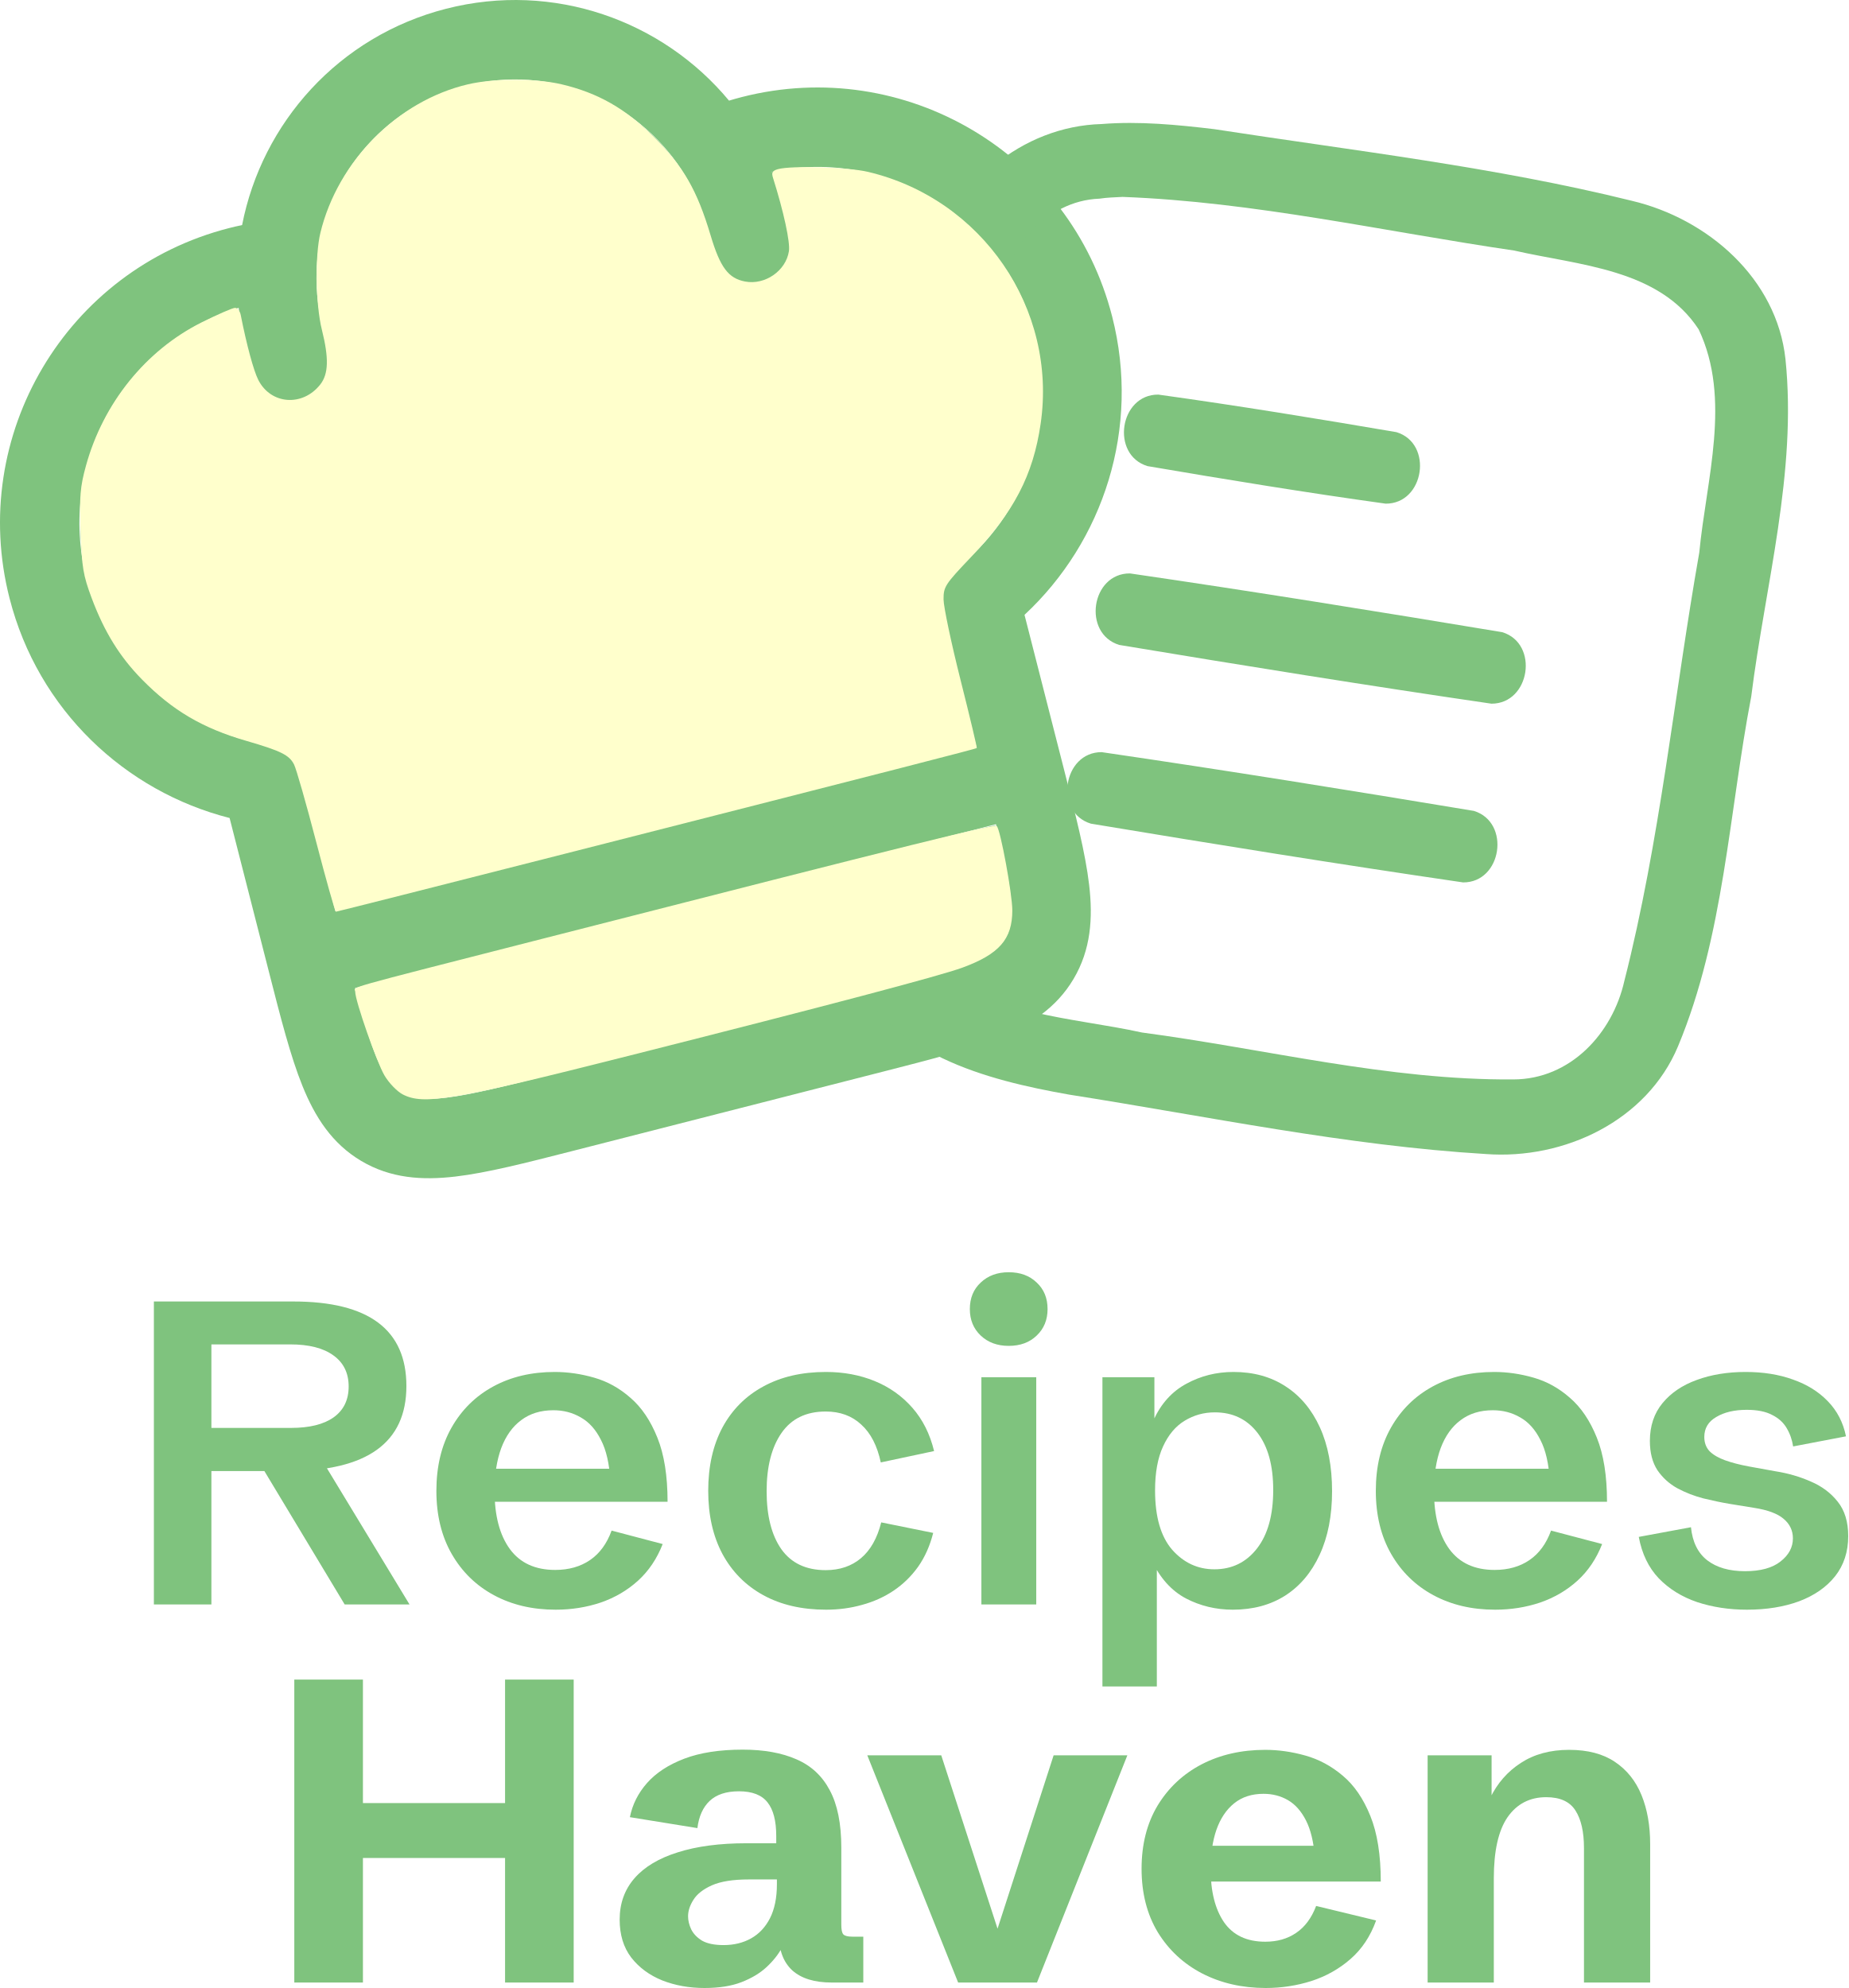
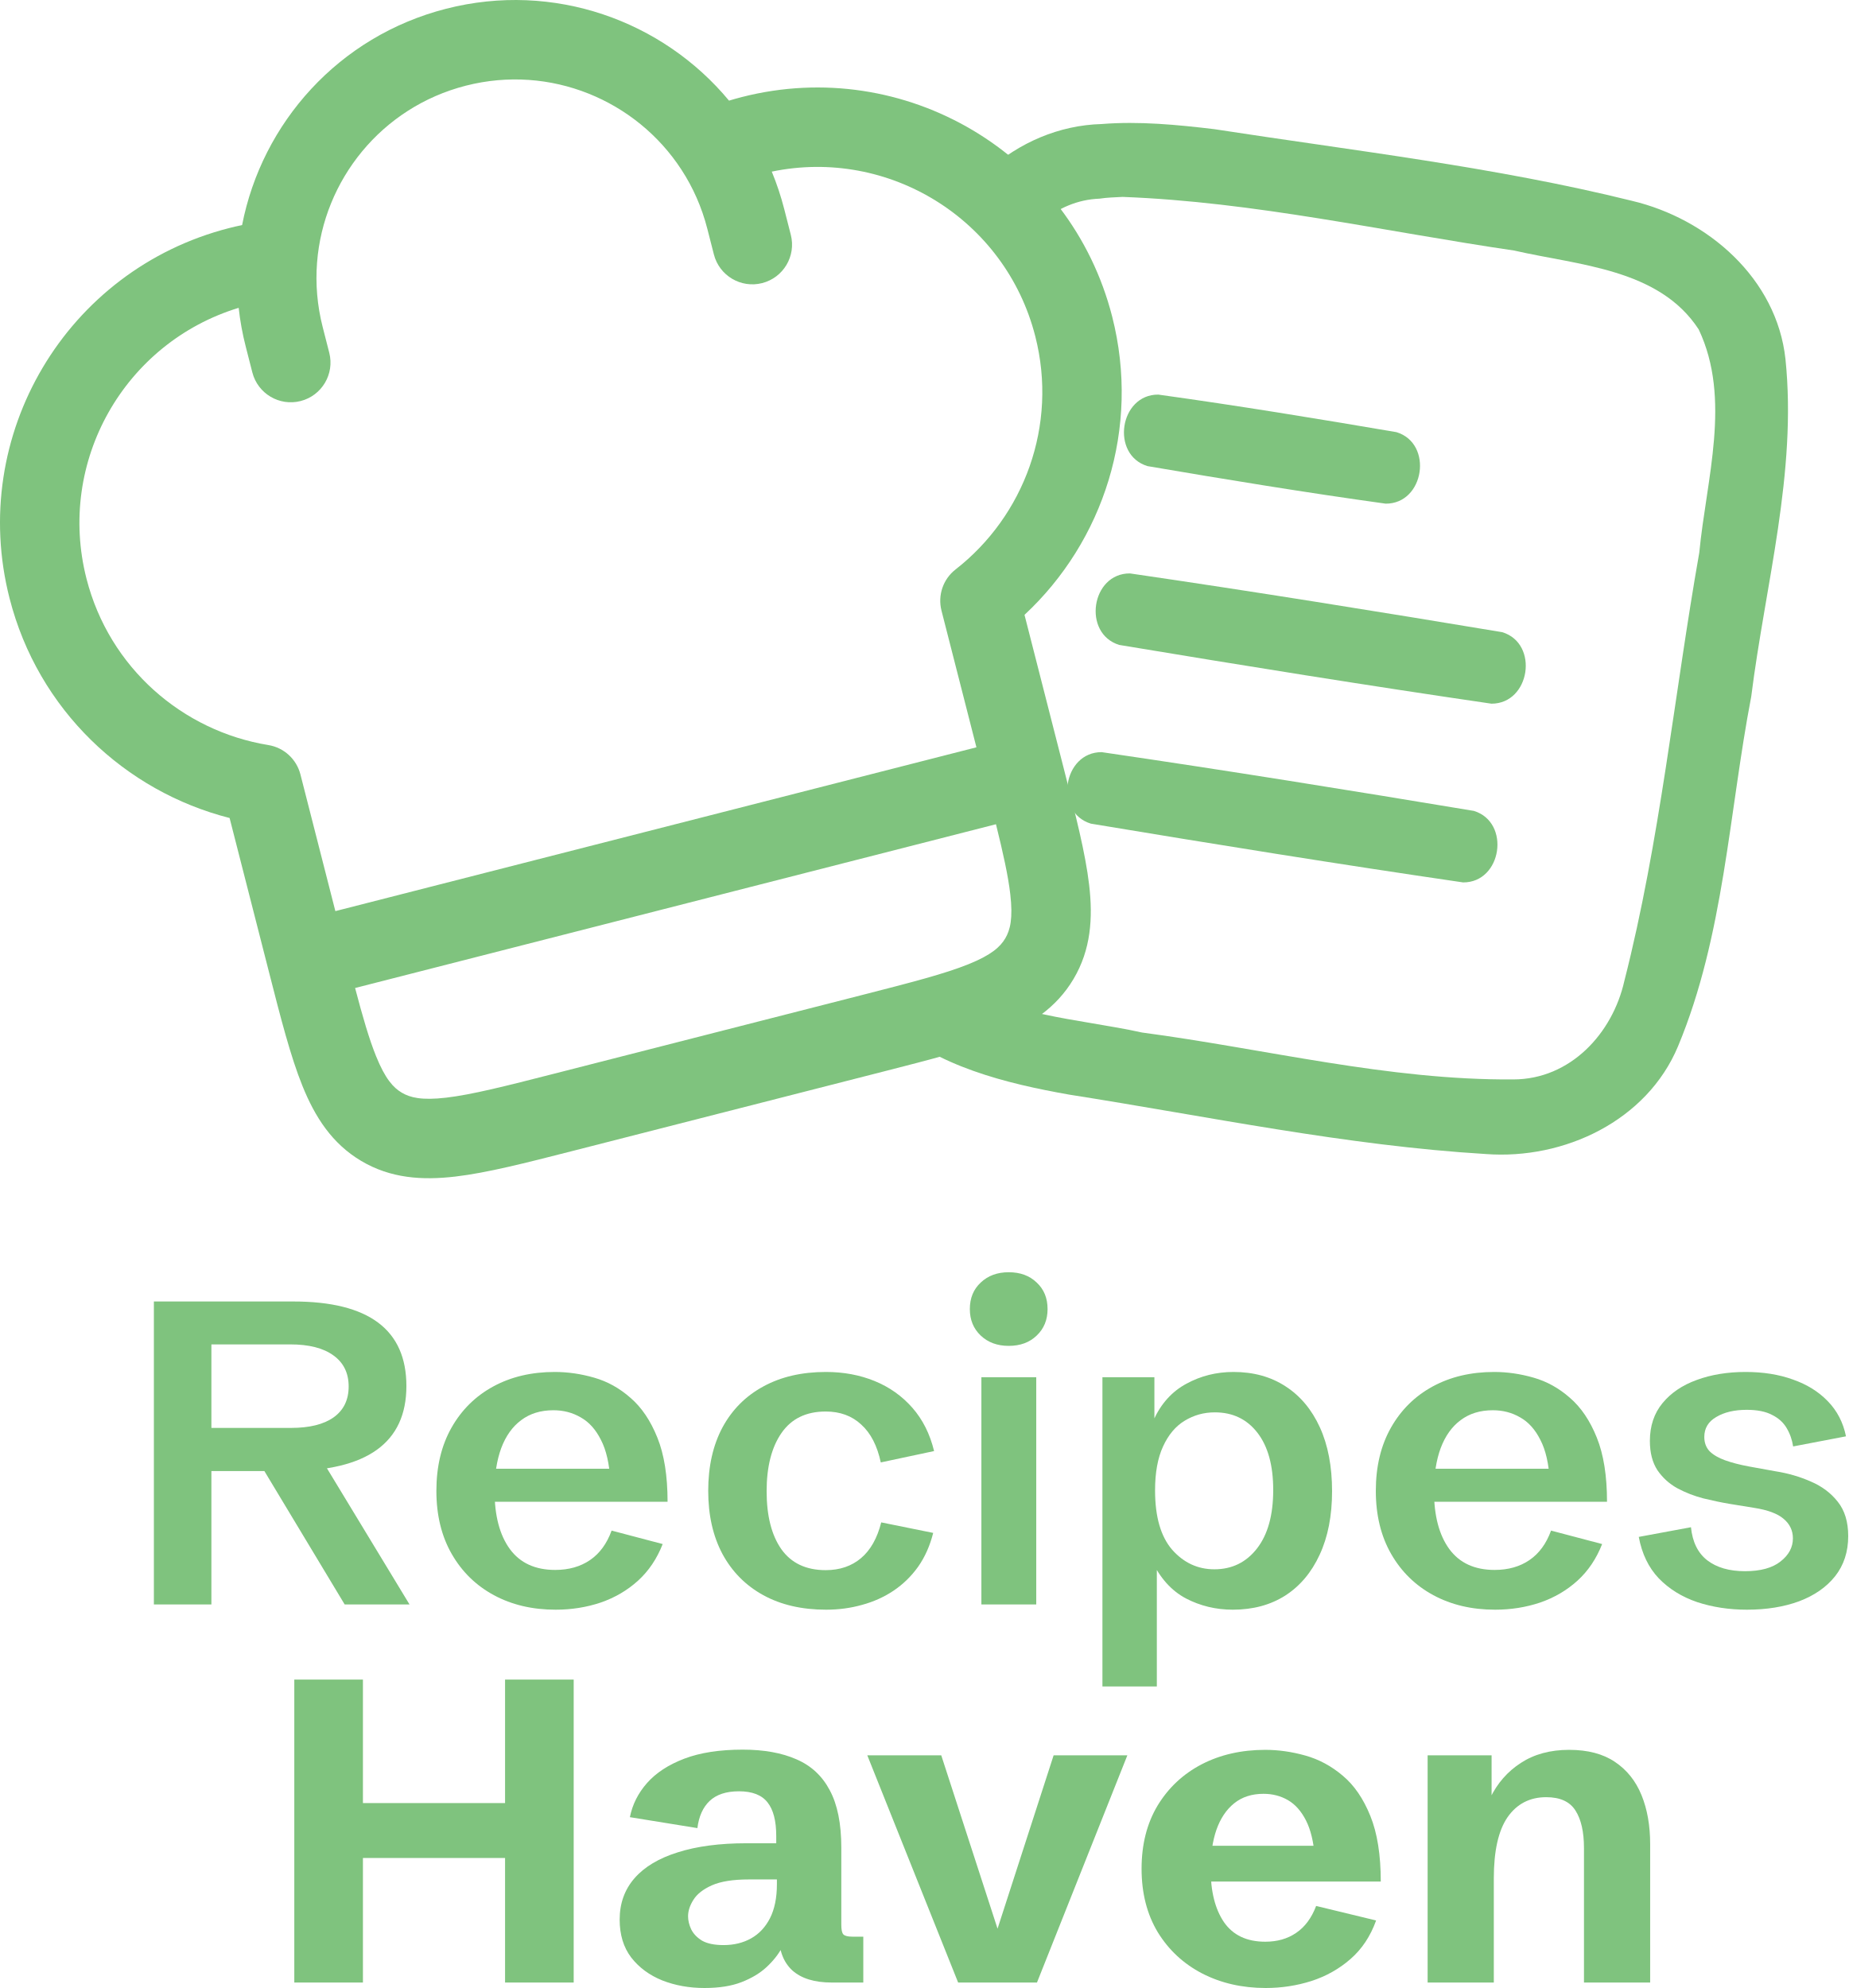
<svg xmlns="http://www.w3.org/2000/svg" version="1.1" id="svg24217" x="0px" y="0px" width="398.015px" height="428.156px" viewBox="0 0 398.015 428.156" enable-background="new 0 0 398.015 428.156" xml:space="preserve">
  <g id="layer1" transform="translate(157.23,283.7476)">
    <g id="g14647" transform="matrix(4.02135,0,0,4.02135,-165.3557,-178.8892)">
-       <path id="path9559" fill="#7FC37E" d="M14.986-14.022c1.064-5.468,5.168-10.114,10.928-11.586    c5.76-1.472,11.59,0.635,15.147,4.922c0.228-0.069,0.458-0.133,0.691-0.193c8.722-2.229,17.599,3.034,19.827,11.756    c1.531,5.989-0.472,12.047-4.694,15.977l2.106,8.243c0.631,2.468,1.157,4.525,1.355,6.215c0.209,1.783,0.097,3.47-0.834,5.041    c-0.931,1.571-2.358,2.479-4.022,3.151c-1.577,0.637-3.635,1.163-6.103,1.794l-16.764,4.284c-2.468,0.63-4.525,1.157-6.215,1.355    c-1.783,0.209-3.47,0.097-5.041-0.835c-1.57-0.931-2.478-2.357-3.151-4.022c-0.637-1.577-1.163-3.635-1.793-6.103l-2.107-8.243    C8.726,16.31,4.063,11.956,2.532,5.967C0.303-2.754,5.567-11.631,14.288-13.86C14.521-13.919,14.753-13.974,14.986-14.022    L14.986-14.022z M14.802-9.589C8.68-7.723,5.051-1.35,6.652,4.915c1.222,4.783,5.152,8.164,9.739,8.912    c0.834,0.136,1.508,0.753,1.718,1.572l1.871,7.322l34.33-8.773l-1.871-7.322c-0.209-0.819,0.086-1.684,0.753-2.203    c3.666-2.858,5.491-7.709,4.269-12.492c-1.601-6.265-7.843-10.115-14.11-8.815c0.266,0.645,0.49,1.316,0.668,2.011l0.351,1.373    c0.291,1.138-0.396,2.295-1.533,2.586c-1.137,0.291-2.295-0.396-2.586-1.533l-0.351-1.373c-0.297-1.161-0.772-2.225-1.389-3.171    c-2.418-3.714-7.015-5.653-11.542-4.496c-4.527,1.157-7.63,5.063-7.97,9.482c-0.087,1.126,0.006,2.287,0.303,3.449l0.351,1.373    c0.291,1.138-0.396,2.295-1.533,2.586c-1.138,0.291-2.295-0.396-2.586-1.533l-0.351-1.373C15.003-8.199,14.878-8.896,14.802-9.589    L14.802-9.589z M55.357,18.068l-34.32,8.771c0.411,1.561,0.751,2.731,1.121,3.647c0.494,1.224,0.927,1.691,1.377,1.957    c0.449,0.267,1.067,0.422,2.378,0.269c1.372-0.161,3.152-0.611,5.799-1.288l16.478-4.211c2.647-0.677,4.425-1.135,5.706-1.653    c1.224-0.495,1.691-0.928,1.957-1.377c0.266-0.449,0.422-1.067,0.269-2.378C56.008,20.825,55.745,19.635,55.357,18.068    L55.357,18.068z" />
-       <path id="path14161" fill="#7FC37E" d="M19.933,22.513c-0.027-0.081-0.457-1.746-0.955-3.699    c-0.498-1.953-0.975-3.686-1.061-3.851c-0.356-0.682-0.777-0.925-2.251-1.301c-2.297-0.586-4.015-1.511-5.603-3.017    c-1.159-1.099-1.84-2.026-2.531-3.446C6.644,5.375,6.338,4.024,6.335,1.926c-0.002-1.482,0.041-1.881,0.31-2.903    c0.873-3.314,3.015-6.085,5.902-7.635c0.477-0.256,1.156-0.579,1.509-0.717c0.699-0.273,0.835-0.218,0.838,0.345    c0.004,0.58,0.627,2.926,0.908,3.415c0.701,1.223,2.479,1.362,3.401,0.265c0.563-0.669,0.612-1.173,0.259-2.629    c-0.431-1.774-0.544-2.926-0.417-4.261c0.439-4.644,3.858-8.449,8.435-9.391c1.411-0.29,3.263-0.248,4.661,0.107    c1.402,0.356,2.375,0.797,3.554,1.612c2.144,1.482,3.534,3.572,4.321,6.493c0.408,1.518,0.645,1.928,1.308,2.266    c1.375,0.701,3.075-0.284,3.075-1.782c0-0.554-0.483-2.555-0.828-3.43l-0.23-0.583l0.559-0.095    c0.307-0.053,1.252-0.089,2.099-0.08c1.247,0.013,1.766,0.075,2.725,0.326c4.556,1.194,7.895,4.707,8.853,9.315    c0.191,0.92,0.223,1.429,0.176,2.784c-0.068,1.957-0.315,3.007-1.097,4.663c-0.709,1.5-1.417,2.463-2.849,3.868    c-1.76,1.729-1.725,1.338-0.538,6.014c0.533,2.101,0.968,3.875,0.967,3.942c-0.002,0.067-0.763,0.318-1.692,0.557    c-7.406,1.909-32.363,8.267-32.451,8.267C20.033,22.661,19.96,22.594,19.933,22.513z" />
-       <path id="path14200" fill="#7FC37E" d="M23.7,32.502c-0.622-0.283-1.11-0.945-1.562-2.122c-0.37-0.962-1.12-3.454-1.059-3.514    c0.033-0.033,3.184-0.846,11.234-2.901c1.531-0.391,3.931-1.004,5.332-1.362c17.963-4.592,17.629-4.508,17.694-4.441    c0.172,0.178,0.711,3.079,0.761,4.095c0.05,1.021,0.024,1.272-0.18,1.733c-0.384,0.868-1.295,1.392-3.701,2.129    c-1.752,0.537-22.726,5.887-24.586,6.271C25.654,32.797,24.429,32.833,23.7,32.502z" />
+       <path id="path9559" fill="#7FC37E" d="M14.986-14.022c1.064-5.468,5.168-10.114,10.928-11.586    c5.76-1.472,11.59,0.635,15.147,4.922c0.228-0.069,0.458-0.133,0.691-0.193c8.722-2.229,17.599,3.034,19.827,11.756    c1.531,5.989-0.472,12.047-4.694,15.977l2.106,8.243c0.631,2.468,1.157,4.525,1.355,6.215c0.209,1.783,0.097,3.47-0.834,5.041    c-0.931,1.571-2.358,2.479-4.022,3.151c-1.577,0.637-3.635,1.163-6.103,1.794l-16.764,4.284c-2.468,0.63-4.525,1.157-6.215,1.355    c-1.783,0.209-3.47,0.097-5.041-0.835c-1.57-0.931-2.478-2.357-3.151-4.022c-0.637-1.577-1.163-3.635-1.793-6.103l-2.107-8.243    C8.726,16.31,4.063,11.956,2.532,5.967C0.303-2.754,5.567-11.631,14.288-13.86C14.521-13.919,14.753-13.974,14.986-14.022    L14.986-14.022z M14.802-9.589C8.68-7.723,5.051-1.35,6.652,4.915c1.222,4.783,5.152,8.164,9.739,8.912    c0.834,0.136,1.508,0.753,1.718,1.572l1.871,7.322l34.33-8.773l-1.871-7.322c-0.209-0.819,0.086-1.684,0.753-2.203    c3.666-2.858,5.491-7.709,4.269-12.492c-1.601-6.265-7.843-10.115-14.11-8.815c0.266,0.645,0.49,1.316,0.668,2.011L44.37-13.5    c0.291,1.138-0.396,2.295-1.533,2.586c-1.137,0.291-2.295-0.396-2.586-1.533L39.9-13.82c-0.297-1.161-0.772-2.225-1.389-3.171    c-2.418-3.714-7.015-5.653-11.542-4.496s-7.63,5.063-7.97,9.482c-0.087,1.126,0.006,2.287,0.303,3.449l0.351,1.373    c0.291,1.138-0.396,2.295-1.533,2.586c-1.138,0.291-2.295-0.396-2.586-1.533l-0.351-1.373C15.003-8.199,14.878-8.896,14.802-9.589    L14.802-9.589z M55.357,18.068l-34.32,8.771c0.411,1.561,0.751,2.731,1.121,3.647c0.494,1.224,0.927,1.691,1.377,1.957    c0.449,0.267,1.067,0.422,2.378,0.269c1.372-0.161,3.152-0.611,5.799-1.288l16.478-4.211c2.647-0.677,4.425-1.135,5.706-1.653    c1.224-0.495,1.691-0.928,1.957-1.377c0.266-0.449,0.422-1.067,0.269-2.378C56.008,20.825,55.745,19.635,55.357,18.068    L55.357,18.068z" />
    </g>
-     <path id="path9583" fill="#7FC37E" d="M80.014-257.035c-17.193,0.466-32.131,13.196-36.773,29.502   c-8.64,29.397-11.008,60.261-16.483,90.358c-2.456,20.377-8.773,42.183-0.804,62.078C33.894-56.681,55.077-51.168,73-48.001   c29.848,4.683,59.592,10.979,89.783,12.8c16.822,1.244,34.664-7.15,41.363-23.229c9.916-23.808,10.93-50.169,15.754-75.294   c3.023-24.096,9.887-48.25,7.375-72.667c-1.877-17.386-16.732-30.242-33.086-34.112c-29.541-7.313-59.914-10.786-89.945-15.431   C96.217-256.888,88.098-257.679,80.014-257.035L80.014-257.035z M84.519-241.34c28.381,1.067,56.271,7.441,84.339,11.555   c13.832,3.182,31.201,3.877,39.727,16.984c7.113,14.989,1.633,32.298,0.127,48.058c-5.418,30.715-8.439,62.097-16.135,92.259   c-2.543,11.336-11.656,21.194-23.887,21.212c-26.953,0.21-53.362-6.571-79.994-10.105c-15.223-3.353-32.852-3.579-44.742-14.85   c-10.204-13.027-4.736-30.75-3.438-45.763c5.475-32.298,9.005-65.163,16.639-96.951c2.384-10.88,10.646-21.571,22.396-22.021   C81.195-241.22,82.859-241.245,84.519-241.34L84.519-241.34z M92.209-198.763c-8.36-0.046-10.307,12.97-2.326,15.401   c17.039,2.908,34.186,5.716,51.294,8.088c8.358,0.046,10.31-12.971,2.325-15.4C126.469-193.582,109.311-196.392,92.209-198.763   L92.209-198.763z M86.111-160.251c-8.36-0.049-10.299,12.933-2.326,15.4c26.665,4.434,53.436,8.749,80.168,12.656   c8.346,0.017,10.318-12.96,2.326-15.401C139.617-152.026,112.84-156.351,86.111-160.251z M80.014-121.759   c-8.346-0.017-10.319,12.96-2.326,15.401c26.665,4.434,53.437,8.749,80.168,12.656c8.361,0.045,10.297-12.937,2.326-15.4   C133.52-113.536,106.742-117.852,80.014-121.759z" />
-     <path id="path29024" fill="#FFFFCC" d="M-89.127-102.385c-2.147-8.246-4.298-15.768-4.78-16.715   c-1.04-2.043-2.814-2.922-10.281-5.091c-9.451-2.746-15.868-6.519-22.444-13.199c-4.791-4.866-8.124-10.253-10.855-17.547   c-1.837-4.906-2.121-6.61-2.389-14.372c-0.261-7.558-0.098-9.558,1.152-14.113c3.694-13.465,12.889-24.876,24.873-30.87   c3.466-1.733,6.72-3.151,7.231-3.151c0.511,0,1.064,0.683,1.228,1.516c1.278,6.48,2.77,11.997,3.788,14.004   c2.695,5.314,9.54,5.817,13.345,0.979c1.778-2.261,1.878-5.656,0.346-11.783c-1.354-5.415-1.514-15.94-0.317-20.889   c3.729-15.419,16.64-28.417,31.755-31.969c5.605-1.317,14.615-1.316,20.205,0c7.808,1.841,13.77,5.239,19.865,11.325   c6.321,6.312,9.319,11.515,12.194,21.167c2.066,6.935,3.834,9.303,7.458,9.982c4.28,0.803,8.764-2.308,9.417-6.534   c0.3-1.942-1.123-8.503-3.436-15.839c-0.352-1.115-0.109-1.514,1.122-1.844c2.946-0.789,15.037-0.421,19.314,0.587   c24.596,5.799,40.833,29.482,37.208,54.271c-1.623,11.101-5.746,18.994-14.992,28.7c-5.593,5.87-5.93,6.391-5.914,9.125   c0.009,1.595,1.66,9.412,3.666,17.371c2.008,7.959,3.576,14.544,3.486,14.634c-0.18,0.18-16.094,4.265-88.763,22.782   c-26.902,6.855-49.063,12.464-49.246,12.464S-86.98-94.14-89.127-102.385L-89.127-102.385z" />
-     <path id="path29063" fill="#FFFFCC" d="M-70.487-48.038c-1.221-0.628-3-2.474-3.953-4.102c-1.694-2.891-6.294-16.05-6.294-18.005   c0-1.224-4.271-0.015,40.431-11.448c81.833-20.93,97.227-24.742,97.745-24.209c0.794,0.816,3.331,14.625,3.331,18.128   c0,6.196-2.825,9.429-10.781,12.338c-4.867,1.779-28.635,8.06-71.735,18.955C-59.8-46.76-65.959-45.707-70.487-48.038   L-70.487-48.038z" />
+     <path fill="#7FC37E" d="M227.275-206.391c-1.877-17.386-16.732-30.242-33.086-34.112c-29.541-7.313-59.914-10.786-89.945-15.431   c-8.027-0.954-16.146-1.745-24.23-1.101c-9.217,0.25-17.781,4.03-24.463,9.991c1.357,0.635,2.714,1.565,4.069,2.774   c2.709,2.417,5.55,5.123,7.538,8.245c3.456-2.876,7.633-4.755,12.393-4.937c1.645-0.258,3.309-0.283,4.969-0.378   c28.381,1.067,56.271,7.441,84.338,11.555c13.832,3.182,31.201,3.877,39.729,16.984c7.111,14.989,1.633,32.298,0.127,48.058   c-5.418,30.715-8.439,62.097-16.137,92.259c-2.543,11.336-11.654,21.193-23.887,21.212c-26.953,0.21-53.361-6.571-79.994-10.104   c-13.768-3.033-29.489-3.535-41.168-11.936c-4.139,1.61-7.276,5.556-10.802,8.131c-0.823,0.601-1.67,1.148-2.539,1.641   C44.333-54.089,59.57-50.374,73-48.002c29.848,4.684,59.592,10.979,89.783,12.801c16.822,1.244,34.664-7.15,41.363-23.229   c9.916-23.808,10.93-50.169,15.754-75.294C222.924-157.82,229.787-181.974,227.275-206.391z" />
+     <path fill="#7FC37E" d="M89.883-183.362c17.039,2.908,34.186,5.716,51.295,8.088c8.357,0.046,10.309-12.971,2.324-15.4   c-17.033-2.908-34.191-5.718-51.293-8.089C83.85-198.809,81.902-185.793,89.883-183.362z" />
+     <path fill="#7FC37E" d="M83.785-144.851c26.665,4.434,53.436,8.749,80.168,12.656c8.346,0.017,10.318-12.96,2.326-15.401   c-26.662-4.43-53.439-8.755-80.168-12.655C77.751-160.3,75.813-147.318,83.785-144.851z" />
+     <path fill="#7FC37E" d="M77.688-106.358c26.666,4.434,53.438,8.749,80.168,12.656c8.361,0.045,10.297-12.937,2.326-15.4   c-26.662-4.434-53.439-8.75-80.168-12.657C71.668-121.776,69.695-108.799,77.688-106.358z" />
    <g id="g23355" transform="matrix(2.879566,0,0,2.728025,-375.8082,68.3764)">
      <g id="text107252" transform="matrix(0.03,0,0,0.03,-52.78641,-10.2865)">
        <path id="path25423" fill="#7FC37E" d="M4673.376,262.518v-797.232h347.687c187.87,0,281.804,74.184,281.804,222.564     c0,149.108-98.18,223.662-294.539,223.662h-191.561v351.006H4673.376z M5148.957,262.518l-222.563-390.311h159.998     l224.225,390.311H5148.957z M4816.769-201.989h198.208c46.134,0,81.567-9.212,106.296-27.683     c25.102-18.818,37.649-45.94,37.649-81.379s-12.734-62.741-38.204-81.928c-25.096-19.199-60.897-28.805-107.404-28.805h-196.545     V-201.989z" />
        <path id="path25425" fill="#7FC37E" d="M5674.917,276.36c-57.947,0-109.252-12.732-153.917-38.196     c-44.658-25.476-79.719-61.643-105.188-108.514c-25.469-46.883-38.204-102.237-38.204-166.088     c0-63.863,12.554-119.229,37.65-166.1s59.795-83.05,104.086-108.514s95.41-38.196,153.357-38.196     c32.478,0,65.148,4.976,97.993,14.951c33.218,9.952,63.486,27.683,90.798,53.147c27.685,25.094,50.011,59.973,66.99,104.636     c16.979,44.281,25.469,100.579,25.469,168.856h-488.315v-86.916h366.515l-21.038,31.549     c-2.215-44.651-9.965-80.449-23.253-107.392c-12.921-27.325-29.714-47.062-50.384-59.257     c-20.297-12.541-42.997-18.818-68.099-18.818c-31.737,0-58.501,8.675-80.279,26.025c-21.772,16.968-38.385,41.525-49.825,73.635     c-11.073,31.74-16.612,69.387-16.612,112.941c0,64.96,12.734,115.888,38.204,152.807c25.469,36.537,63.113,54.806,112.943,54.806     c33.953,0,62.932-8.675,86.92-26.025c23.994-17.35,41.895-43.172,53.702-77.501l127.34,35.428     c-14.396,38.757-34.88,70.867-61.457,96.343c-26.571,25.464-57.574,44.651-93.008,57.574     C5751.872,270.083,5714.409,276.36,5674.917,276.36z" />
        <path id="path25427" fill="#7FC37E" d="M6349.253,276.36c-60.536,0-112.763-12.732-156.681-38.196     c-43.923-25.476-77.882-61.643-101.871-108.514c-23.626-46.883-35.434-102.237-35.434-166.088     c0-64.221,11.808-119.778,35.434-166.649c23.988-46.871,57.947-82.859,101.871-107.965     c43.918-25.464,95.964-38.196,156.126-38.196c43.918,0,84.337,7.935,121.247,23.805s68.279,39.306,94.116,70.306     s43.918,69.017,54.262,114.051l-132.879,29.903c-8.857-43.923-25.096-77.143-48.717-99.66     c-23.253-22.886-52.781-34.318-88.582-34.318c-48.722,0-85.445,18.818-110.179,56.464c-24.729,37.647-37.09,88.778-37.09,153.356     c0,64.602,12.181,115.339,36.542,152.258c24.729,36.907,61.638,55.367,110.728,55.367c35.061,0,64.408-10.524,88.028-31.561     s40.414-52.419,50.378-94.123l129.555,27.683c-8.128,33.96-20.67,63.672-37.649,89.136     c-16.979,25.094-37.463,46.143-61.451,63.111c-23.626,16.61-49.644,28.972-78.063,37.098     C6410.518,272.112,6380.623,276.36,6349.253,276.36z" />
        <path id="path25429" fill="#7FC37E" d="M6736.24,262.518v-597.936h136.762v597.936H6736.24z M6804.338-417.895     c-28.419,0-51.662-9.045-69.749-27.134c-18.087-18.09-27.131-41.334-27.131-69.757c0-28.793,9.043-52.049,27.131-69.757     c18.087-18.09,41.329-27.134,69.749-27.134c28.793,0,52.046,9.045,69.771,27.134c18.087,17.708,27.12,40.964,27.12,69.757     c0,28.423-9.032,51.668-27.12,69.757C6856.384-426.94,6833.131-417.895,6804.338-417.895z" />
-         <path id="path25431" fill="#7FC37E" d="M7037.98,478.448v-813.866h129.55v121.807l-2.216-8.854     c18.833-43.554,46.145-75.485,81.935-95.782c35.813-20.667,74.926-31.001,117.386-31.001c49.83,0,93.014,12.541,129.55,37.647     c36.898,25.094,65.51,61.082,85.813,107.965c20.292,46.871,30.443,102.977,30.443,168.296     c0,64.602-10.332,120.327-30.997,167.198c-20.303,46.513-48.903,82.31-85.824,107.416     c-36.898,24.724-80.454,37.086-130.657,37.086c-42.076,0-81.189-9.964-117.364-29.891c-35.813-20.297-64.04-53.517-84.716-99.66     l12.74-2.756v334.396H7037.98z M7317.021,170.065c43.918,0,79.358-18.269,106.296-54.818     c26.939-36.537,40.414-87.835,40.414-153.905c0-64.59-13.102-114.79-39.306-150.588c-26.215-35.797-61.644-53.708-106.296-53.708     c-27.312,0-52.419,7.386-75.299,22.147c-22.519,14.402-40.414,36.907-53.708,67.55c-13.283,30.261-19.93,68.826-19.93,115.709     c0,69.387,14.21,121.437,42.629,156.124C7240.613,152.907,7275.669,170.065,7317.021,170.065z" />
+         <path id="path25431" fill="#7FC37E" d="M7037.98,478.448v-813.866h129.55v121.807l-2.216-8.854     c18.833-43.554,46.145-75.485,81.935-95.782c35.813-20.667,74.926-31.001,117.386-31.001c49.83,0,93.014,12.541,129.55,37.647     c36.898,25.094,65.51,61.082,85.813,107.965c20.292,46.871,30.443,102.977,30.443,168.296     c0,64.602-10.332,120.327-30.997,167.198c-20.303,46.513-48.903,82.31-85.824,107.416     c-36.898,24.724-80.454,37.086-130.657,37.086c-42.076,0-81.189-9.964-117.364-29.891c-35.813-20.297-64.04-53.517-84.716-99.66     l12.74-2.756v334.396H7037.98L7037.98,478.448z M7317.021,170.065c43.918,0,79.358-18.269,106.296-54.818     c26.939-36.537,40.414-87.835,40.414-153.905c0-64.59-13.102-114.79-39.306-150.588c-26.215-35.797-61.644-53.708-106.296-53.708     c-27.312,0-52.419,7.386-75.299,22.147c-22.519,14.402-40.414,36.907-53.708,67.55c-13.283,30.261-19.93,68.826-19.93,115.709     c0,69.387,14.21,121.437,42.629,156.124C7240.613,152.907,7275.669,170.065,7317.021,170.065z" />
        <path id="path25433" fill="#7FC37E" d="M8016.815,276.36c-57.947,0-109.247-12.732-153.899-38.196     c-44.675-25.476-79.731-61.643-105.2-108.514c-25.469-46.883-38.209-102.237-38.209-166.088c0-63.863,12.56-119.229,37.655-166.1     c25.096-46.871,59.79-83.05,104.081-108.514c44.292-25.464,95.41-38.196,153.357-38.196c32.489,0,65.16,4.976,98.01,14.951     c33.213,9.952,63.463,27.683,90.798,53.147c27.674,25.094,50.011,59.973,66.99,104.636     c16.957,44.281,25.458,100.579,25.458,168.856h-488.31v-86.916h366.515l-21.049,31.549     c-2.216-44.651-9.971-80.449-23.242-107.392c-12.932-27.325-29.73-47.062-50.396-59.257     c-20.303-12.541-43.002-18.818-68.098-18.818c-31.743,0-58.49,8.675-80.262,26.025c-21.795,16.968-38.39,41.525-49.83,73.635     c-11.079,31.74-16.618,69.387-16.618,112.941c0,64.96,12.729,115.888,38.209,152.807c25.458,36.537,63.102,54.806,112.932,54.806     c33.959,0,62.944-8.675,86.932-26.025c23.988-17.35,41.895-43.172,53.697-77.501l127.333,35.428     c-14.379,38.757-34.886,70.867-61.451,96.343c-26.565,25.464-57.585,44.651-93.013,57.574     C8093.776,270.083,8056.313,276.36,8016.815,276.36z" />
        <path id="path25435" fill="#7FC37E" d="M8644.645,276.36c-44.291,0-85.62-6.634-124.01-19.927     c-38.028-13.651-69.952-34.509-95.772-62.562c-25.48-28.411-42.075-64.781-49.83-109.075l130.093-25.464     c3.708,38.757,17.16,67.729,40.425,86.928c23.626,19.199,54.985,28.793,94.121,28.793c38.752,0,68.279-8.496,88.582-25.476     c20.665-16.98,30.997-37.277,30.997-60.891c0-20.667-7.755-37.838-23.242-51.501c-15.147-13.651-39.498-23.244-73.095-28.781     L8601.462-2.12c-20.665-3.687-42.438-8.484-65.317-14.391c-22.903-6.276-44.495-15.13-64.775-26.574     c-20.303-11.813-36.92-27.683-49.83-47.622c-12.548-20.285-18.833-45.94-18.833-76.953c0-39.485,10.513-72.705,31.562-99.648     c21.026-26.944,49.446-47.253,85.259-60.903c36.175-14.033,76.78-21.037,121.795-21.037c43.93,0,83.246,6.646,117.929,19.927     c35.066,12.923,64.052,31.919,86.932,57.025c23.242,25.106,38.367,55.916,45.399,92.453l-131.766,26.586     c-2.601-17.72-7.936-33.769-16.075-48.171c-8.116-14.76-20.28-26.383-36.536-34.879c-15.871-8.854-36.898-13.293-63.102-13.293     c-30.636,0-55.935,6.276-75.854,18.829c-19.941,12.171-29.889,29.712-29.889,52.598c0,15.13,4.408,27.683,13.271,37.647     c9.224,9.594,22.156,17.529,38.751,23.805c16.618,6.276,36.175,11.622,58.693,16.061l66.448,12.72     c31.358,5.179,60.886,14.224,88.582,27.134c27.673,12.553,50.011,30.261,66.99,53.147c17.341,22.886,26.023,52.968,26.023,90.245     c0,41.346-10.897,76.595-32.67,105.746c-21.772,28.793-51.685,50.749-89.69,65.879     C8736.731,268.986,8693.367,276.36,8644.645,276.36z" />
      </g>
      <g id="text107252-0" transform="matrix(0.03,0,0,0.03,-49.02896,0.2438774)">
        <path id="path25438" fill="#7FC37E" d="M4898.178,906.507V109.263h171.077v324.981h354.329V109.263h171.077v797.244h-171.077     V578.746h-354.329v327.761H4898.178z" />
-         <path id="path25440" fill="#7FC37E" d="M5920.755,920.897c-38.017,0-73.078-6.646-105.194-19.927     c-32.111-13.663-57.947-33.769-77.51-60.343c-19.189-26.586-28.787-59.794-28.787-99.66c0-42.814,12.361-79.172,37.096-109.063     c24.729-29.903,60.716-52.598,107.958-68.099c47.242-15.87,104.267-23.817,171.077-23.817h84.151l-9.965,14.951v-34.33     c0-39.485-7.195-68.827-21.592-88.014c-14.396-19.569-38.204-29.354-71.422-29.354c-31.737,0-56.099,8.496-73.078,25.464     c-16.612,16.61-26.758,40.427-30.449,71.428l-168.308-28.793c6.274-33.208,20.484-63.111,42.629-89.696     c22.513-26.944,53.521-48.35,93.014-64.221c39.492-15.87,88.028-23.793,145.608-23.793c52.775,0,97.439,8.484,133.981,25.464     c36.536,16.61,64.221,43.733,83.043,81.379c19.195,37.659,28.792,88.038,28.792,151.149v203.186     c0,12.553,1.656,20.846,4.979,24.915c3.691,4.057,11.259,6.086,22.7,6.086h27.131v120.697h-78.617     c-43.184,0-76.034-10.703-98.547-32.11c-22.146-21.777-33.218-52.968-33.218-93.563V752.59l28.787,11.073     c-4.799,15.87-11.813,32.85-21.038,50.94c-9.23,18.09-22.146,35.249-38.758,51.489c-16.239,15.87-36.909,28.972-62.005,39.306     C5988.113,915.731,5957.297,920.897,5920.755,920.897z M5968.37,807.957c25.836,0,48.717-5.907,68.652-17.72     c19.93-11.813,35.615-29.521,47.061-53.147c11.44-23.984,17.16-53.696,17.16-89.136v-12.732h-69.76     c-39.492,0-70.314,5.167-92.459,15.5c-21.772,10.333-37.09,23.065-45.947,38.208c-8.862,14.76-13.288,29.151-13.288,43.184     c0,11.073,2.583,22.505,7.749,34.318c5.539,11.813,14.577,21.777,27.131,29.903     C5927.583,804.078,5945.484,807.957,5968.37,807.957z" />
+         <path id="path25440" fill="#7FC37E" d="M5920.755,920.897c-38.017,0-73.078-6.646-105.194-19.927     c-32.111-13.663-57.947-33.769-77.51-60.343c-19.189-26.586-28.787-59.794-28.787-99.66c0-42.814,12.361-79.172,37.096-109.063     c24.729-29.903,60.716-52.598,107.958-68.099c47.242-15.87,104.267-23.817,171.077-23.817h84.151l-9.965,14.951v-34.33     c0-39.485-7.195-68.827-21.592-88.014c-14.396-19.569-38.204-29.354-71.422-29.354c-31.737,0-56.099,8.496-73.078,25.464     c-16.612,16.61-26.758,40.427-30.449,71.428l-168.308-28.793c6.274-33.208,20.484-63.111,42.629-89.696     c22.513-26.944,53.521-48.35,93.014-64.221c39.492-15.87,88.028-23.793,145.608-23.793c52.775,0,97.439,8.484,133.981,25.464     c36.536,16.61,64.221,43.733,83.043,81.379c19.195,37.659,28.792,88.038,28.792,151.149v203.186     c0,12.553,1.656,20.846,4.979,24.915c3.691,4.057,11.254,6.086,22.7,6.086h27.131v120.697h-78.617     c-43.184,0-76.034-10.703-98.547-32.11c-22.146-21.777-33.218-52.968-33.218-93.563V752.59l28.787,11.073     c-4.799,15.87-11.813,32.85-21.038,50.94c-9.23,18.09-22.146,35.249-38.758,51.489c-16.239,15.87-36.909,28.972-62.005,39.306     C5988.113,915.731,5957.297,920.897,5920.755,920.897z M5968.37,807.957c25.836,0,48.717-5.907,68.652-17.72     c19.93-11.813,35.615-29.521,47.061-53.147c11.44-23.984,17.16-53.696,17.16-89.136v-12.732h-69.76     c-39.492,0-70.314,5.167-92.459,15.5c-21.772,10.333-37.09,23.065-45.947,38.208c-8.862,14.76-13.288,29.151-13.288,43.184     c0,11.073,2.583,22.505,7.749,34.318c5.539,11.813,14.577,21.777,27.131,29.903     C5927.583,804.078,5945.484,807.957,5968.37,807.957z" />
        <path id="path25442" fill="#7FC37E" d="M6553.022,906.507l-226.446-597.936h184.359l147.829,480.568h-14.944l147.252-480.568     h183.812l-225.322,597.936H6553.022z" />
        <path id="path25444" fill="#7FC37E" d="M7319.807,920.897c-58.693,0-111.462-12.732-158.342-38.196     c-46.507-25.476-83.416-61.643-110.728-108.514c-26.95-47.241-40.414-102.977-40.414-167.198     c0-63.863,13.283-119.217,39.86-166.088c26.938-46.883,63.486-83.05,109.62-108.514c46.507-25.476,99.479-38.208,158.896-38.208     c32.851,0,66.064,4.988,99.661,14.939c33.959,9.976,65.137,27.683,93.556,53.159c28.419,25.094,51.311,60.342,68.664,105.746     c17.341,45.021,26.023,102.607,26.023,172.734h-490.537v-94.123h343.262l-17.16,29.342     c-2.962-39.854-10.333-71.977-22.157-96.331c-11.802-24.354-26.746-42.074-44.833-53.147s-38.39-16.61-60.909-16.61     c-29.154,0-53.516,8.305-73.072,24.915c-19.568,16.61-34.332,39.866-44.291,69.757c-9.609,29.533-14.402,63.851-14.402,102.977     c0,59.054,11.079,105.746,33.213,140.075c22.519,34.318,56.851,51.489,102.984,51.489c29.9,0,55.551-7.756,76.961-23.256     c21.772-15.5,38.39-39.127,49.83-70.867l149.479,38.208c-14.029,41.334-35.259,75.103-63.678,101.307     c-28.419,26.216-61.078,45.582-97.987,58.135C7396.769,914.812,7358.932,920.897,7319.807,920.897z" />
        <path id="path25446" fill="#7FC37E" d="M7723.423,906.507V308.571h159.439v137.868l-3.866-24.915     c18.087-39.496,43.726-70.497,76.938-93.026c33.235-22.875,73.276-34.318,120.145-34.318c46.507,0,84.535,10.524,114.063,31.549     c29.889,21.049,52.023,50.212,66.425,87.489c14.402,37.277,21.592,80.27,21.592,128.99v364.298H8113.18V552.733     c0-42.456-7.009-75.294-21.049-98.55c-14.018-23.626-38.368-35.427-73.072-35.427c-40.968,0-73.072,17.517-96.337,52.586     c-22.88,35.07-34.321,88.766-34.321,161.112v274.053H7723.423z" />
      </g>
    </g>
  </g>
</svg>
